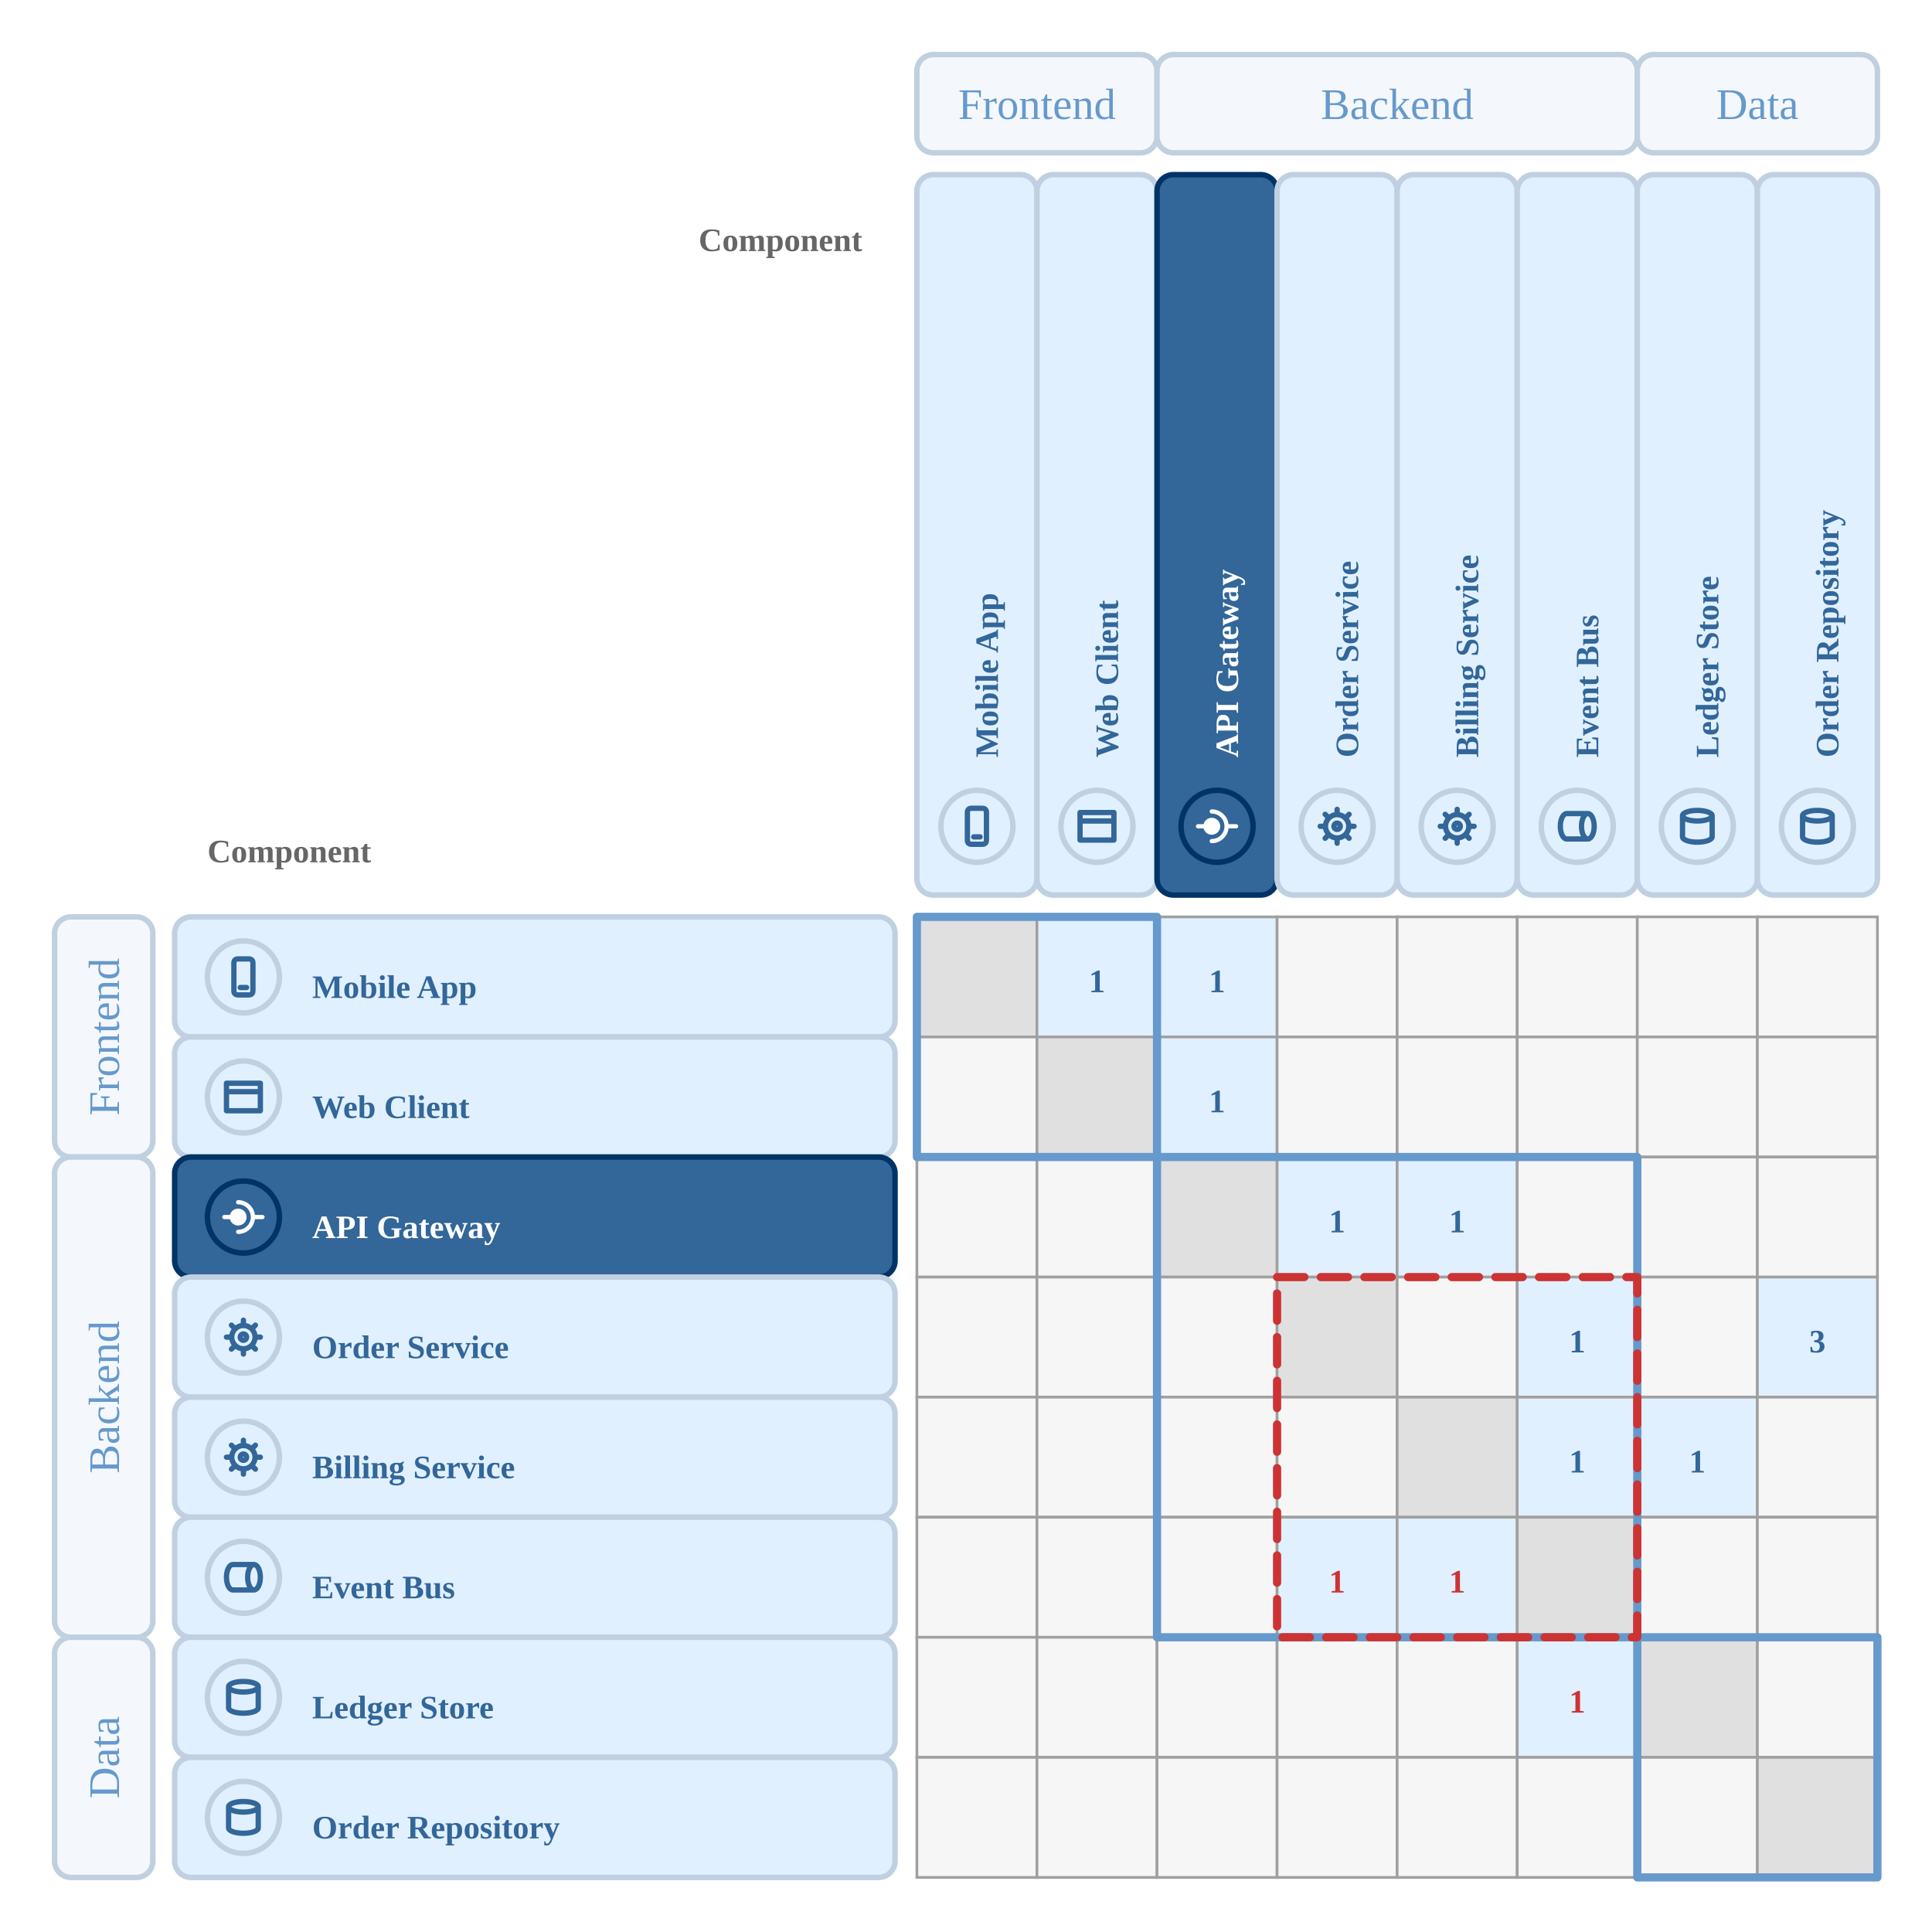
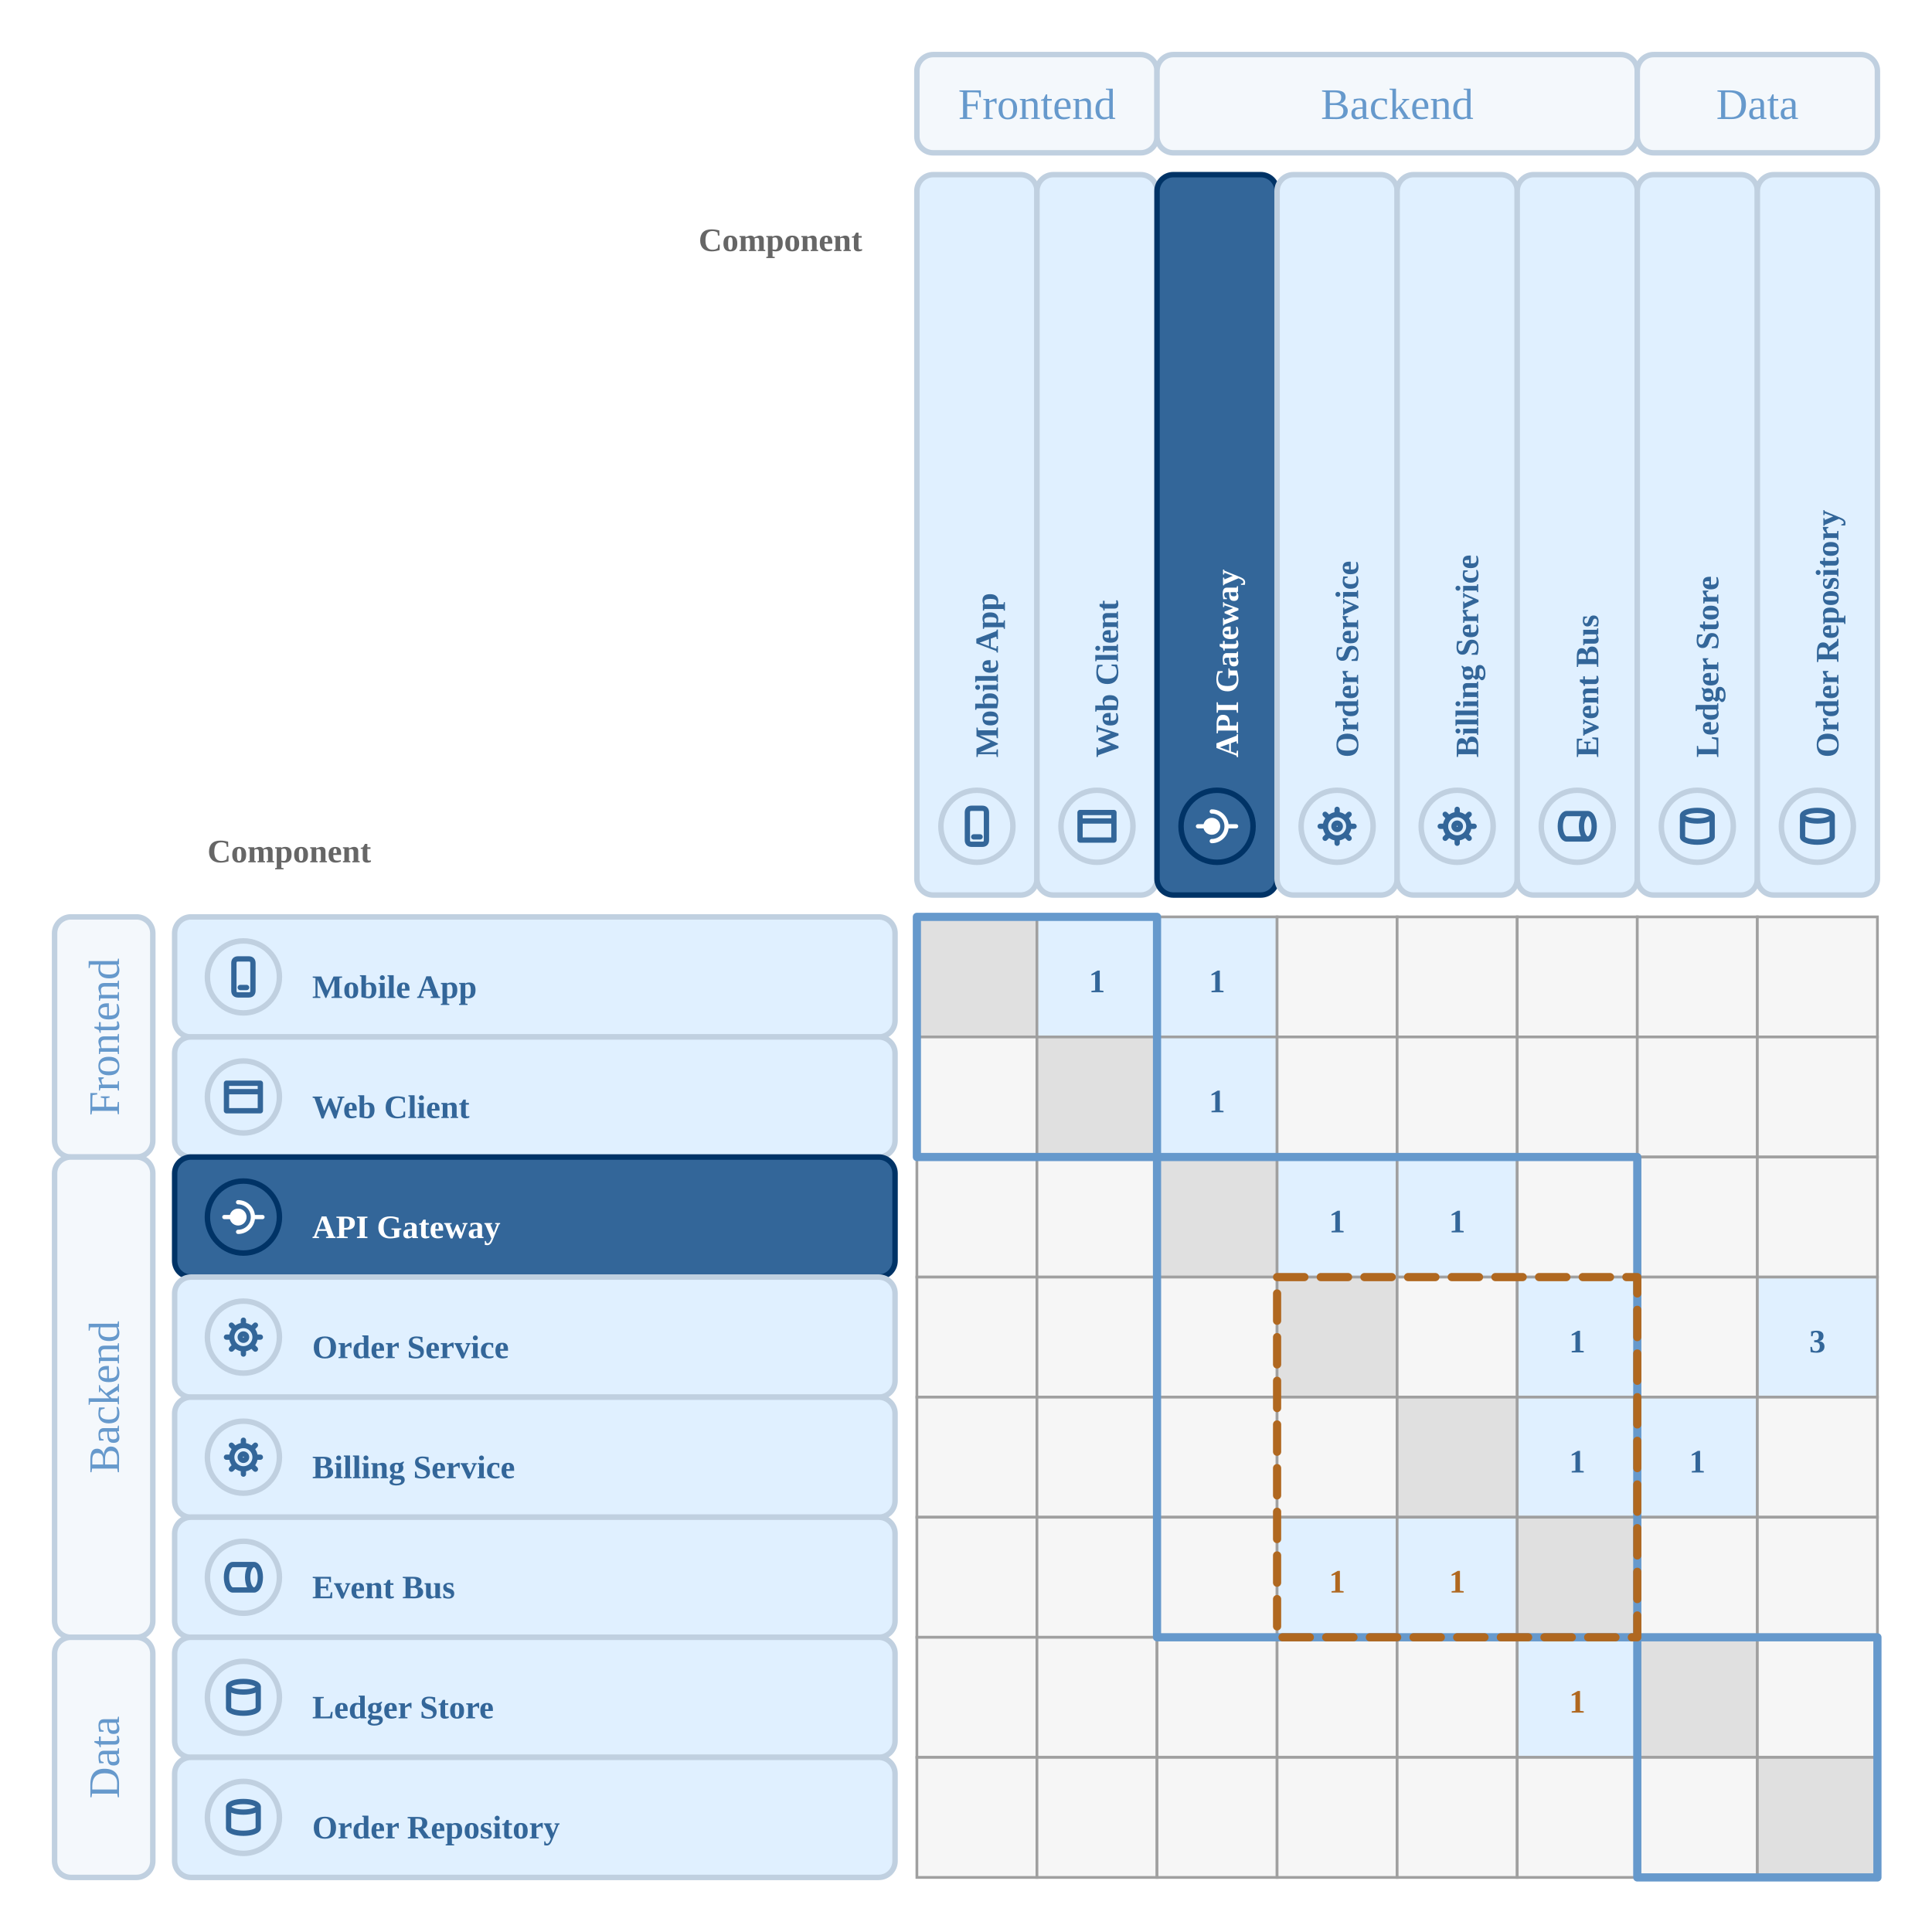
<svg xmlns="http://www.w3.org/2000/svg" viewBox="20 20 708 708" width="708" height="708">
  <defs>
    <style>
.gradia-3167da4d { fill: none; stroke: var(--gradia-color-edge-line, #999999); stroke-width: 3 }
.gradia-6c7500cd { fill: var(--gradia-color-edge-line, #999999) }
.gradia-613ab0f0 { fill: var(--gradia-color-node-regular-box, #e0f0ff); stroke: var(--gradia-color-node-regular-border, #c0d0e0); stroke-width: 2 }
.gradia-2bb55e70 { fill: var(--gradia-color-node-regular-name, #336699); stroke: var(--gradia-color-node-regular-name, #336699); stroke-width: 1 }
.gradia-d356e2cb { fill: none; stroke: var(--gradia-color-node-regular-name, #336699); stroke-width: 2.5; stroke-linecap: round; stroke-linejoin: round }
.gradia-e8199b28 { fill: var(--gradia-color-node-primary-box, #336699); stroke: var(--gradia-color-node-primary-border, #003366); stroke-width: 2 }
.gradia-47a707d0 { fill: var(--gradia-color-node-primary-name, #ffffff); stroke: var(--gradia-color-node-primary-name, #ffffff); stroke-width: 1 }
.gradia-80908e3e { fill: none; stroke: var(--gradia-color-node-primary-name, #ffffff); stroke-width: 2; stroke-linecap: round; stroke-linejoin: round }
.gradia-a21edeef { fill: var(--gradia-color-group-box, #f4f8fc); stroke: var(--gradia-color-group-border, #c0d0e0); stroke-width: 2 }
.gradia-831be281 { fill: var(--gradia-color-node-self-box, #e0e0e0); stroke: var(--gradia-color-container-border, #a0a0a0); stroke-width: 1 }
.gradia-063da071 { fill: var(--gradia-color-node-regular-box, #e0f0ff); stroke: var(--gradia-color-container-border, #a0a0a0); stroke-width: 1 }
.gradia-de61de06 { fill: var(--gradia-color-container-box, #f6f6f6); stroke: var(--gradia-color-container-border, #a0a0a0); stroke-width: 1 }
.gradia-ddfbdb7f { fill: none; stroke: var(--gradia-color-group-name, #6699cc); stroke-width: 3; stroke-linecap: round; stroke-linejoin: round }
- .gradia-8f5f281a { fill: none; stroke: var(--gradia-color-mark-violation, #cc3333); stroke-width: 3; stroke-linecap: round; stroke-linejoin: round }
+ .gradia-4ab9d272 { fill: none; stroke: var(--gradia-color-mark-violation, #b06820); stroke-width: 3; stroke-linecap: round; stroke-linejoin: round }
.gradia-8f91fa3b { font-family: var(--gradia-font-family, 'Helvetica'), ui-sans-serif, -apple-system, Helvetica, Arial, sans-serif; font-size: var(--gradia-size-font-prop, 22px); font-weight: 600; fill: var(--gradia-color-node-regular-name, #336699) }
.gradia-cf359be4 { font-family: var(--gradia-font-family, 'Helvetica'), ui-sans-serif, -apple-system, Helvetica, Arial, sans-serif; font-size: var(--gradia-size-font-prop, 22px); font-weight: 600; fill: var(--gradia-color-node-primary-name, #ffffff) }
.gradia-a43f48bd { font-family: var(--gradia-font-family, 'Helvetica'), ui-sans-serif, -apple-system, Helvetica, Arial, sans-serif; font-size: 16px; fill: var(--gradia-color-group-name, #6699cc) }
.gradia-5f52a16d { font-family: var(--gradia-font-family, 'Helvetica'), ui-sans-serif, -apple-system, Helvetica, Arial, sans-serif; font-size: var(--gradia-size-font-type, 16px); font-weight: 600; fill: var(--gradia-color-container-name, #666666) }
.gradia-c8482516 { font-family: var(--gradia-font-family, 'Helvetica'), ui-sans-serif, -apple-system, Helvetica, Arial, sans-serif; font-size: var(--gradia-size-font-type, 16px); font-weight: 600; fill: var(--gradia-color-node-regular-name, #336699) }
- .gradia-f7e4690f { font-family: var(--gradia-font-family, 'Helvetica'), ui-sans-serif, -apple-system, Helvetica, Arial, sans-serif; font-size: var(--gradia-size-font-type, 16px); font-weight: 600; fill: var(--gradia-color-mark-violation, #cc3333) }
+ .gradia-08d3f396 { font-family: var(--gradia-font-family, 'Helvetica'), ui-sans-serif, -apple-system, Helvetica, Arial, sans-serif; font-size: var(--gradia-size-font-type, 16px); font-weight: 600; fill: var(--gradia-color-mark-violation, #b06820) }
</style>
    <marker id="gradia-21d54f5196d5-arrow" viewBox="0 0 10 10" refX="9" refY="5" markerWidth="21" markerHeight="21" markerUnits="userSpaceOnUse" orient="auto-start-reverse">
      <path d="M 0 1 L 9 5 L 0 9 z" class="gradia-6c7500cd" />
    </marker>
  </defs>
  <path d="M 356 84 m 6 0 h 32 a 6 6 0 0 1 6 6 v 252 a 6 6 0 0 1 -6 6 h -32 a 6 6 0 0 1 -6 -6 v -252 a 6 6 0 0 1 6 -6 z" class="gradia-613ab0f0" />
  <circle cx="378" cy="322.8" r="13.2" class="gradia-613ab0f0" />
  <g transform="translate(378 322.8) scale(0.776)">
    <path d="M -2.5 -8.5 h 5 q 2 0 2 2 v 13 q 0 2 -2 2 h -5 q -2 0 -2 -2 v -13 q 0 -2 2 -2 z M -1.5 5 h 3" class="gradia-d356e2cb" />
  </g>
  <path d="M 400 84 m 6 0 h 32 a 6 6 0 0 1 6 6 v 252 a 6 6 0 0 1 -6 6 h -32 a 6 6 0 0 1 -6 -6 v -252 a 6 6 0 0 1 6 -6 z" class="gradia-613ab0f0" />
  <circle cx="422" cy="322.8" r="13.2" class="gradia-613ab0f0" />
  <g transform="translate(422 322.8) scale(0.776)">
    <path d="M -8 -6.5 h 16 v 13 h -16 z M -8 -2.5 h 16" class="gradia-d356e2cb" />
  </g>
  <path d="M 444 84 m 6 0 h 32 a 6 6 0 0 1 6 6 v 252 a 6 6 0 0 1 -6 6 h -32 a 6 6 0 0 1 -6 -6 v -252 a 6 6 0 0 1 6 -6 z" class="gradia-e8199b28" />
  <circle cx="466" cy="322.8" r="13.2" class="gradia-e8199b28" />
  <g transform="translate(466 322.8) scale(0.776)">
    <path d="M -9 0 h 5 M -2.5 -7 a 7 7 0 0 1 0 14 M 4.5 0 h 4.5" class="gradia-80908e3e" />
    <circle cx="-2.5" cy="0" r="3.5" class="gradia-47a707d0" />
  </g>
  <path d="M 488 84 m 6 0 h 32 a 6 6 0 0 1 6 6 v 252 a 6 6 0 0 1 -6 6 h -32 a 6 6 0 0 1 -6 -6 v -252 a 6 6 0 0 1 6 -6 z" class="gradia-613ab0f0" />
  <circle cx="510" cy="322.8" r="13.2" class="gradia-613ab0f0" />
  <g transform="translate(510 322.8) scale(0.776)">
    <path d="M 5.5 0 L 8 0 M 3.89 3.89 L 5.66 5.66 M 0 5.5 L 0 8 M -3.89 3.89 L -5.66 5.66 M -5.5 0 L -8 0 M -3.89 -3.89 L -5.66 -5.66 M 0 -5.5 L 0 -8 M 3.89 -3.89 L 5.66 -5.66 M 5.5 0 a 5.5 5.5 0 1 0 -11 0 a 5.5 5.5 0 1 0 11 0 M 1.5 0 a 1.5 1.5 0 1 0 -3 0 a 1.5 1.5 0 1 0 3 0" class="gradia-d356e2cb" />
  </g>
  <path d="M 532 84 m 6 0 h 32 a 6 6 0 0 1 6 6 v 252 a 6 6 0 0 1 -6 6 h -32 a 6 6 0 0 1 -6 -6 v -252 a 6 6 0 0 1 6 -6 z" class="gradia-613ab0f0" />
  <circle cx="554" cy="322.8" r="13.2" class="gradia-613ab0f0" />
  <g transform="translate(554 322.8) scale(0.776)">
    <path d="M 5.5 0 L 8 0 M 3.89 3.89 L 5.66 5.66 M 0 5.5 L 0 8 M -3.89 3.89 L -5.66 5.66 M -5.5 0 L -8 0 M -3.89 -3.89 L -5.66 -5.66 M 0 -5.5 L 0 -8 M 3.89 -3.89 L 5.66 -5.66 M 5.5 0 a 5.5 5.5 0 1 0 -11 0 a 5.5 5.5 0 1 0 11 0 M 1.5 0 a 1.5 1.5 0 1 0 -3 0 a 1.5 1.5 0 1 0 3 0" class="gradia-d356e2cb" />
  </g>
  <path d="M 576 84 m 6 0 h 32 a 6 6 0 0 1 6 6 v 252 a 6 6 0 0 1 -6 6 h -32 a 6 6 0 0 1 -6 -6 v -252 a 6 6 0 0 1 6 -6 z" class="gradia-613ab0f0" />
  <circle cx="598" cy="322.8" r="13.2" class="gradia-613ab0f0" />
  <g transform="translate(598 322.8) scale(0.776)">
    <path d="M -5 -6 h 10 a 3 6 0 0 1 0 12 h -10 a 3 6 0 0 1 0 -12 z M 5 -6 a 3 6 0 0 0 0 12" class="gradia-d356e2cb" />
  </g>
  <path d="M 620 84 m 6 0 h 32 a 6 6 0 0 1 6 6 v 252 a 6 6 0 0 1 -6 6 h -32 a 6 6 0 0 1 -6 -6 v -252 a 6 6 0 0 1 6 -6 z" class="gradia-613ab0f0" />
  <circle cx="642" cy="322.8" r="13.2" class="gradia-613ab0f0" />
  <g transform="translate(642 322.8) scale(0.776)">
    <path d="M -7 -5 a 7 2.5 0 0 1 14 0 v 10 a 7 2.5 0 0 1 -14 0 z M -7 -5 a 7 2.5 0 0 0 14 0" class="gradia-d356e2cb" />
  </g>
  <path d="M 664 84 m 6 0 h 32 a 6 6 0 0 1 6 6 v 252 a 6 6 0 0 1 -6 6 h -32 a 6 6 0 0 1 -6 -6 v -252 a 6 6 0 0 1 6 -6 z" class="gradia-613ab0f0" />
  <circle cx="686" cy="322.8" r="13.2" class="gradia-613ab0f0" />
  <g transform="translate(686 322.8) scale(0.776)">
    <path d="M -7 -5 a 7 2.5 0 0 1 14 0 v 10 a 7 2.5 0 0 1 -14 0 z M -7 -5 a 7 2.5 0 0 0 14 0" class="gradia-d356e2cb" />
  </g>
  <path d="M 84 356 m 6 0 h 252 a 6 6 0 0 1 6 6 v 32 a 6 6 0 0 1 -6 6 h -252 a 6 6 0 0 1 -6 -6 v -32 a 6 6 0 0 1 6 -6 z" class="gradia-613ab0f0" />
  <circle cx="109.2" cy="378" r="13.2" class="gradia-613ab0f0" />
  <g transform="translate(109.2 378) scale(0.776)">
    <path d="M -2.5 -8.5 h 5 q 2 0 2 2 v 13 q 0 2 -2 2 h -5 q -2 0 -2 -2 v -13 q 0 -2 2 -2 z M -1.5 5 h 3" class="gradia-d356e2cb" />
  </g>
  <path d="M 84 400 m 6 0 h 252 a 6 6 0 0 1 6 6 v 32 a 6 6 0 0 1 -6 6 h -252 a 6 6 0 0 1 -6 -6 v -32 a 6 6 0 0 1 6 -6 z" class="gradia-613ab0f0" />
  <circle cx="109.2" cy="422" r="13.2" class="gradia-613ab0f0" />
  <g transform="translate(109.2 422) scale(0.776)">
    <path d="M -8 -6.5 h 16 v 13 h -16 z M -8 -2.5 h 16" class="gradia-d356e2cb" />
  </g>
  <path d="M 84 444 m 6 0 h 252 a 6 6 0 0 1 6 6 v 32 a 6 6 0 0 1 -6 6 h -252 a 6 6 0 0 1 -6 -6 v -32 a 6 6 0 0 1 6 -6 z" class="gradia-e8199b28" />
  <circle cx="109.2" cy="466" r="13.2" class="gradia-e8199b28" />
  <g transform="translate(109.2 466) scale(0.776)">
    <path d="M -9 0 h 5 M -2.5 -7 a 7 7 0 0 1 0 14 M 4.5 0 h 4.5" class="gradia-80908e3e" />
    <circle cx="-2.5" cy="0" r="3.5" class="gradia-47a707d0" />
  </g>
  <path d="M 84 488 m 6 0 h 252 a 6 6 0 0 1 6 6 v 32 a 6 6 0 0 1 -6 6 h -252 a 6 6 0 0 1 -6 -6 v -32 a 6 6 0 0 1 6 -6 z" class="gradia-613ab0f0" />
  <circle cx="109.2" cy="510" r="13.2" class="gradia-613ab0f0" />
  <g transform="translate(109.2 510) scale(0.776)">
    <path d="M 5.5 0 L 8 0 M 3.89 3.89 L 5.66 5.66 M 0 5.5 L 0 8 M -3.89 3.89 L -5.66 5.66 M -5.5 0 L -8 0 M -3.89 -3.89 L -5.66 -5.66 M 0 -5.5 L 0 -8 M 3.89 -3.89 L 5.66 -5.66 M 5.5 0 a 5.5 5.5 0 1 0 -11 0 a 5.5 5.5 0 1 0 11 0 M 1.5 0 a 1.5 1.5 0 1 0 -3 0 a 1.5 1.5 0 1 0 3 0" class="gradia-d356e2cb" />
  </g>
  <path d="M 84 532 m 6 0 h 252 a 6 6 0 0 1 6 6 v 32 a 6 6 0 0 1 -6 6 h -252 a 6 6 0 0 1 -6 -6 v -32 a 6 6 0 0 1 6 -6 z" class="gradia-613ab0f0" />
  <circle cx="109.2" cy="554" r="13.2" class="gradia-613ab0f0" />
  <g transform="translate(109.2 554) scale(0.776)">
    <path d="M 5.5 0 L 8 0 M 3.89 3.89 L 5.66 5.66 M 0 5.5 L 0 8 M -3.89 3.89 L -5.66 5.66 M -5.5 0 L -8 0 M -3.89 -3.89 L -5.66 -5.66 M 0 -5.5 L 0 -8 M 3.89 -3.89 L 5.66 -5.66 M 5.5 0 a 5.5 5.5 0 1 0 -11 0 a 5.5 5.5 0 1 0 11 0 M 1.5 0 a 1.5 1.5 0 1 0 -3 0 a 1.5 1.5 0 1 0 3 0" class="gradia-d356e2cb" />
  </g>
  <path d="M 84 576 m 6 0 h 252 a 6 6 0 0 1 6 6 v 32 a 6 6 0 0 1 -6 6 h -252 a 6 6 0 0 1 -6 -6 v -32 a 6 6 0 0 1 6 -6 z" class="gradia-613ab0f0" />
  <circle cx="109.2" cy="598" r="13.2" class="gradia-613ab0f0" />
  <g transform="translate(109.2 598) scale(0.776)">
    <path d="M -5 -6 h 10 a 3 6 0 0 1 0 12 h -10 a 3 6 0 0 1 0 -12 z M 5 -6 a 3 6 0 0 0 0 12" class="gradia-d356e2cb" />
  </g>
  <path d="M 84 620 m 6 0 h 252 a 6 6 0 0 1 6 6 v 32 a 6 6 0 0 1 -6 6 h -252 a 6 6 0 0 1 -6 -6 v -32 a 6 6 0 0 1 6 -6 z" class="gradia-613ab0f0" />
  <circle cx="109.2" cy="642" r="13.2" class="gradia-613ab0f0" />
  <g transform="translate(109.2 642) scale(0.776)">
    <path d="M -7 -5 a 7 2.5 0 0 1 14 0 v 10 a 7 2.5 0 0 1 -14 0 z M -7 -5 a 7 2.5 0 0 0 14 0" class="gradia-d356e2cb" />
  </g>
  <path d="M 84 664 m 6 0 h 252 a 6 6 0 0 1 6 6 v 32 a 6 6 0 0 1 -6 6 h -252 a 6 6 0 0 1 -6 -6 v -32 a 6 6 0 0 1 6 -6 z" class="gradia-613ab0f0" />
  <circle cx="109.2" cy="686" r="13.2" class="gradia-613ab0f0" />
  <g transform="translate(109.2 686) scale(0.776)">
    <path d="M -7 -5 a 7 2.5 0 0 1 14 0 v 10 a 7 2.5 0 0 1 -14 0 z M -7 -5 a 7 2.5 0 0 0 14 0" class="gradia-d356e2cb" />
  </g>
  <path d="M 40 356 m 6 0 h 24 a 6 6 0 0 1 6 6 v 76 a 6 6 0 0 1 -6 6 h -24 a 6 6 0 0 1 -6 -6 v -76 a 6 6 0 0 1 6 -6 z" class="gradia-a21edeef" />
  <path d="M 356 40 m 6 0 h 76 a 6 6 0 0 1 6 6 v 24 a 6 6 0 0 1 -6 6 h -76 a 6 6 0 0 1 -6 -6 v -24 a 6 6 0 0 1 6 -6 z" class="gradia-a21edeef" />
  <path d="M 40 444 m 6 0 h 24 a 6 6 0 0 1 6 6 v 164 a 6 6 0 0 1 -6 6 h -24 a 6 6 0 0 1 -6 -6 v -164 a 6 6 0 0 1 6 -6 z" class="gradia-a21edeef" />
  <path d="M 444 40 m 6 0 h 164 a 6 6 0 0 1 6 6 v 24 a 6 6 0 0 1 -6 6 h -164 a 6 6 0 0 1 -6 -6 v -24 a 6 6 0 0 1 6 -6 z" class="gradia-a21edeef" />
  <path d="M 40 620 m 6 0 h 24 a 6 6 0 0 1 6 6 v 76 a 6 6 0 0 1 -6 6 h -24 a 6 6 0 0 1 -6 -6 v -76 a 6 6 0 0 1 6 -6 z" class="gradia-a21edeef" />
  <path d="M 620 40 m 6 0 h 76 a 6 6 0 0 1 6 6 v 24 a 6 6 0 0 1 -6 6 h -76 a 6 6 0 0 1 -6 -6 v -24 a 6 6 0 0 1 6 -6 z" class="gradia-a21edeef" />
  <path d="M 356 356 h 44 v 44 h -44 z" class="gradia-831be281" />
  <path d="M 400 356 h 44 v 44 h -44 z" class="gradia-063da071" />
  <path d="M 444 356 h 44 v 44 h -44 z" class="gradia-063da071" />
  <path d="M 488 356 h 44 v 44 h -44 z" class="gradia-de61de06" />
  <path d="M 532 356 h 44 v 44 h -44 z" class="gradia-de61de06" />
  <path d="M 576 356 h 44 v 44 h -44 z" class="gradia-de61de06" />
  <path d="M 620 356 h 44 v 44 h -44 z" class="gradia-de61de06" />
  <path d="M 664 356 h 44 v 44 h -44 z" class="gradia-de61de06" />
  <path d="M 356 400 h 44 v 44 h -44 z" class="gradia-de61de06" />
  <path d="M 400 400 h 44 v 44 h -44 z" class="gradia-831be281" />
  <path d="M 444 400 h 44 v 44 h -44 z" class="gradia-063da071" />
  <path d="M 488 400 h 44 v 44 h -44 z" class="gradia-de61de06" />
  <path d="M 532 400 h 44 v 44 h -44 z" class="gradia-de61de06" />
  <path d="M 576 400 h 44 v 44 h -44 z" class="gradia-de61de06" />
  <path d="M 620 400 h 44 v 44 h -44 z" class="gradia-de61de06" />
  <path d="M 664 400 h 44 v 44 h -44 z" class="gradia-de61de06" />
  <path d="M 356 444 h 44 v 44 h -44 z" class="gradia-de61de06" />
  <path d="M 400 444 h 44 v 44 h -44 z" class="gradia-de61de06" />
  <path d="M 444 444 h 44 v 44 h -44 z" class="gradia-831be281" />
  <path d="M 488 444 h 44 v 44 h -44 z" class="gradia-063da071" />
  <path d="M 532 444 h 44 v 44 h -44 z" class="gradia-063da071" />
  <path d="M 576 444 h 44 v 44 h -44 z" class="gradia-de61de06" />
  <path d="M 620 444 h 44 v 44 h -44 z" class="gradia-de61de06" />
  <path d="M 664 444 h 44 v 44 h -44 z" class="gradia-de61de06" />
  <path d="M 356 488 h 44 v 44 h -44 z" class="gradia-de61de06" />
  <path d="M 400 488 h 44 v 44 h -44 z" class="gradia-de61de06" />
  <path d="M 444 488 h 44 v 44 h -44 z" class="gradia-de61de06" />
  <path d="M 488 488 h 44 v 44 h -44 z" class="gradia-831be281" />
  <path d="M 532 488 h 44 v 44 h -44 z" class="gradia-de61de06" />
  <path d="M 576 488 h 44 v 44 h -44 z" class="gradia-063da071" />
  <path d="M 620 488 h 44 v 44 h -44 z" class="gradia-de61de06" />
  <path d="M 664 488 h 44 v 44 h -44 z" class="gradia-063da071" />
  <path d="M 356 532 h 44 v 44 h -44 z" class="gradia-de61de06" />
  <path d="M 400 532 h 44 v 44 h -44 z" class="gradia-de61de06" />
  <path d="M 444 532 h 44 v 44 h -44 z" class="gradia-de61de06" />
  <path d="M 488 532 h 44 v 44 h -44 z" class="gradia-de61de06" />
  <path d="M 532 532 h 44 v 44 h -44 z" class="gradia-831be281" />
  <path d="M 576 532 h 44 v 44 h -44 z" class="gradia-063da071" />
  <path d="M 620 532 h 44 v 44 h -44 z" class="gradia-063da071" />
  <path d="M 664 532 h 44 v 44 h -44 z" class="gradia-de61de06" />
  <path d="M 356 576 h 44 v 44 h -44 z" class="gradia-de61de06" />
  <path d="M 400 576 h 44 v 44 h -44 z" class="gradia-de61de06" />
  <path d="M 444 576 h 44 v 44 h -44 z" class="gradia-de61de06" />
  <path d="M 488 576 h 44 v 44 h -44 z" class="gradia-063da071" />
  <path d="M 532 576 h 44 v 44 h -44 z" class="gradia-063da071" />
  <path d="M 576 576 h 44 v 44 h -44 z" class="gradia-831be281" />
  <path d="M 620 576 h 44 v 44 h -44 z" class="gradia-de61de06" />
  <path d="M 664 576 h 44 v 44 h -44 z" class="gradia-de61de06" />
  <path d="M 356 620 h 44 v 44 h -44 z" class="gradia-de61de06" />
  <path d="M 400 620 h 44 v 44 h -44 z" class="gradia-de61de06" />
  <path d="M 444 620 h 44 v 44 h -44 z" class="gradia-de61de06" />
  <path d="M 488 620 h 44 v 44 h -44 z" class="gradia-de61de06" />
  <path d="M 532 620 h 44 v 44 h -44 z" class="gradia-de61de06" />
  <path d="M 576 620 h 44 v 44 h -44 z" class="gradia-063da071" />
  <path d="M 620 620 h 44 v 44 h -44 z" class="gradia-831be281" />
  <path d="M 664 620 h 44 v 44 h -44 z" class="gradia-de61de06" />
  <path d="M 356 664 h 44 v 44 h -44 z" class="gradia-de61de06" />
  <path d="M 400 664 h 44 v 44 h -44 z" class="gradia-de61de06" />
  <path d="M 444 664 h 44 v 44 h -44 z" class="gradia-de61de06" />
  <path d="M 488 664 h 44 v 44 h -44 z" class="gradia-de61de06" />
  <path d="M 532 664 h 44 v 44 h -44 z" class="gradia-de61de06" />
  <path d="M 576 664 h 44 v 44 h -44 z" class="gradia-de61de06" />
  <path d="M 620 664 h 44 v 44 h -44 z" class="gradia-de61de06" />
  <path d="M 664 664 h 44 v 44 h -44 z" class="gradia-831be281" />
  <path d="M 356 356 h 88 v 88 h -88 z" class="gradia-ddfbdb7f" />
  <path d="M 444 444 h 176 v 176 h -176 z" class="gradia-ddfbdb7f" />
  <path d="M 620 620 h 88 v 88 h -88 z" class="gradia-ddfbdb7f" />
-   <path d="M 488 488 h 132 v 132 h -132 z" class="gradia-8f5f281a" stroke-dasharray="10 6" />
+   <path d="M 488 488 h 132 v 132 h -132 z" class="gradia-4ab9d272" stroke-dasharray="10 6" />
  <text x="385.7" y="297.6" transform="rotate(-90 385.7 297.6)" class="gradia-8f91fa3b">Mobile App</text>
  <text x="429.7" y="297.6" transform="rotate(-90 429.7 297.6)" class="gradia-8f91fa3b">Web Client</text>
  <text x="473.7" y="297.6" transform="rotate(-90 473.7 297.6)" class="gradia-cf359be4">API Gateway</text>
  <text x="517.7" y="297.6" transform="rotate(-90 517.7 297.6)" class="gradia-8f91fa3b">Order Service</text>
  <text x="561.7" y="297.6" transform="rotate(-90 561.7 297.6)" class="gradia-8f91fa3b">Billing Service</text>
  <text x="605.7" y="297.6" transform="rotate(-90 605.7 297.6)" class="gradia-8f91fa3b">Event Bus</text>
  <text x="649.7" y="297.6" transform="rotate(-90 649.7 297.6)" class="gradia-8f91fa3b">Ledger Store</text>
  <text x="693.7" y="297.6" transform="rotate(-90 693.7 297.6)" class="gradia-8f91fa3b">Order Repository</text>
  <text x="134.4" y="385.7" class="gradia-8f91fa3b">Mobile App</text>
  <text x="134.4" y="429.7" class="gradia-8f91fa3b">Web Client</text>
  <text x="134.4" y="473.7" class="gradia-cf359be4">API Gateway</text>
  <text x="134.4" y="517.7" class="gradia-8f91fa3b">Order Service</text>
  <text x="134.4" y="561.7" class="gradia-8f91fa3b">Billing Service</text>
  <text x="134.4" y="605.7" class="gradia-8f91fa3b">Event Bus</text>
  <text x="134.4" y="649.7" class="gradia-8f91fa3b">Ledger Store</text>
  <text x="134.4" y="693.7" class="gradia-8f91fa3b">Order Repository</text>
  <text x="63.6" y="400" transform="rotate(-90 63.6 400)" text-anchor="middle" class="gradia-a43f48bd">Frontend</text>
  <text x="400" y="63.6" text-anchor="middle" class="gradia-a43f48bd">Frontend</text>
  <text x="63.6" y="532" transform="rotate(-90 63.6 532)" text-anchor="middle" class="gradia-a43f48bd">Backend</text>
  <text x="532" y="63.6" text-anchor="middle" class="gradia-a43f48bd">Backend</text>
  <text x="63.6" y="664" transform="rotate(-90 63.6 664)" text-anchor="middle" class="gradia-a43f48bd">Data</text>
  <text x="664" y="63.6" text-anchor="middle" class="gradia-a43f48bd">Data</text>
  <text x="96" y="336" class="gradia-5f52a16d">Component</text>
  <text x="336" y="112" text-anchor="end" class="gradia-5f52a16d">Component</text>
  <text x="422" y="383.6" text-anchor="middle" class="gradia-c8482516">1</text>
  <text x="466" y="383.6" text-anchor="middle" class="gradia-c8482516">1</text>
  <text x="466" y="427.6" text-anchor="middle" class="gradia-c8482516">1</text>
  <text x="510" y="471.6" text-anchor="middle" class="gradia-c8482516">1</text>
  <text x="554" y="471.6" text-anchor="middle" class="gradia-c8482516">1</text>
  <text x="598" y="515.6" text-anchor="middle" class="gradia-c8482516">1</text>
  <text x="686" y="515.6" text-anchor="middle" class="gradia-c8482516">3</text>
  <text x="598" y="559.6" text-anchor="middle" class="gradia-c8482516">1</text>
  <text x="642" y="559.6" text-anchor="middle" class="gradia-c8482516">1</text>
-   <text x="510" y="603.6" text-anchor="middle" class="gradia-f7e4690f">1</text>
-   <text x="554" y="603.6" text-anchor="middle" class="gradia-f7e4690f">1</text>
-   <text x="598" y="647.6" text-anchor="middle" class="gradia-f7e4690f">1</text>
+   <text x="510" y="603.6" text-anchor="middle" class="gradia-08d3f396">1</text>
+   <text x="554" y="603.6" text-anchor="middle" class="gradia-08d3f396">1</text>
+   <text x="598" y="647.6" text-anchor="middle" class="gradia-08d3f396">1</text>
</svg>
